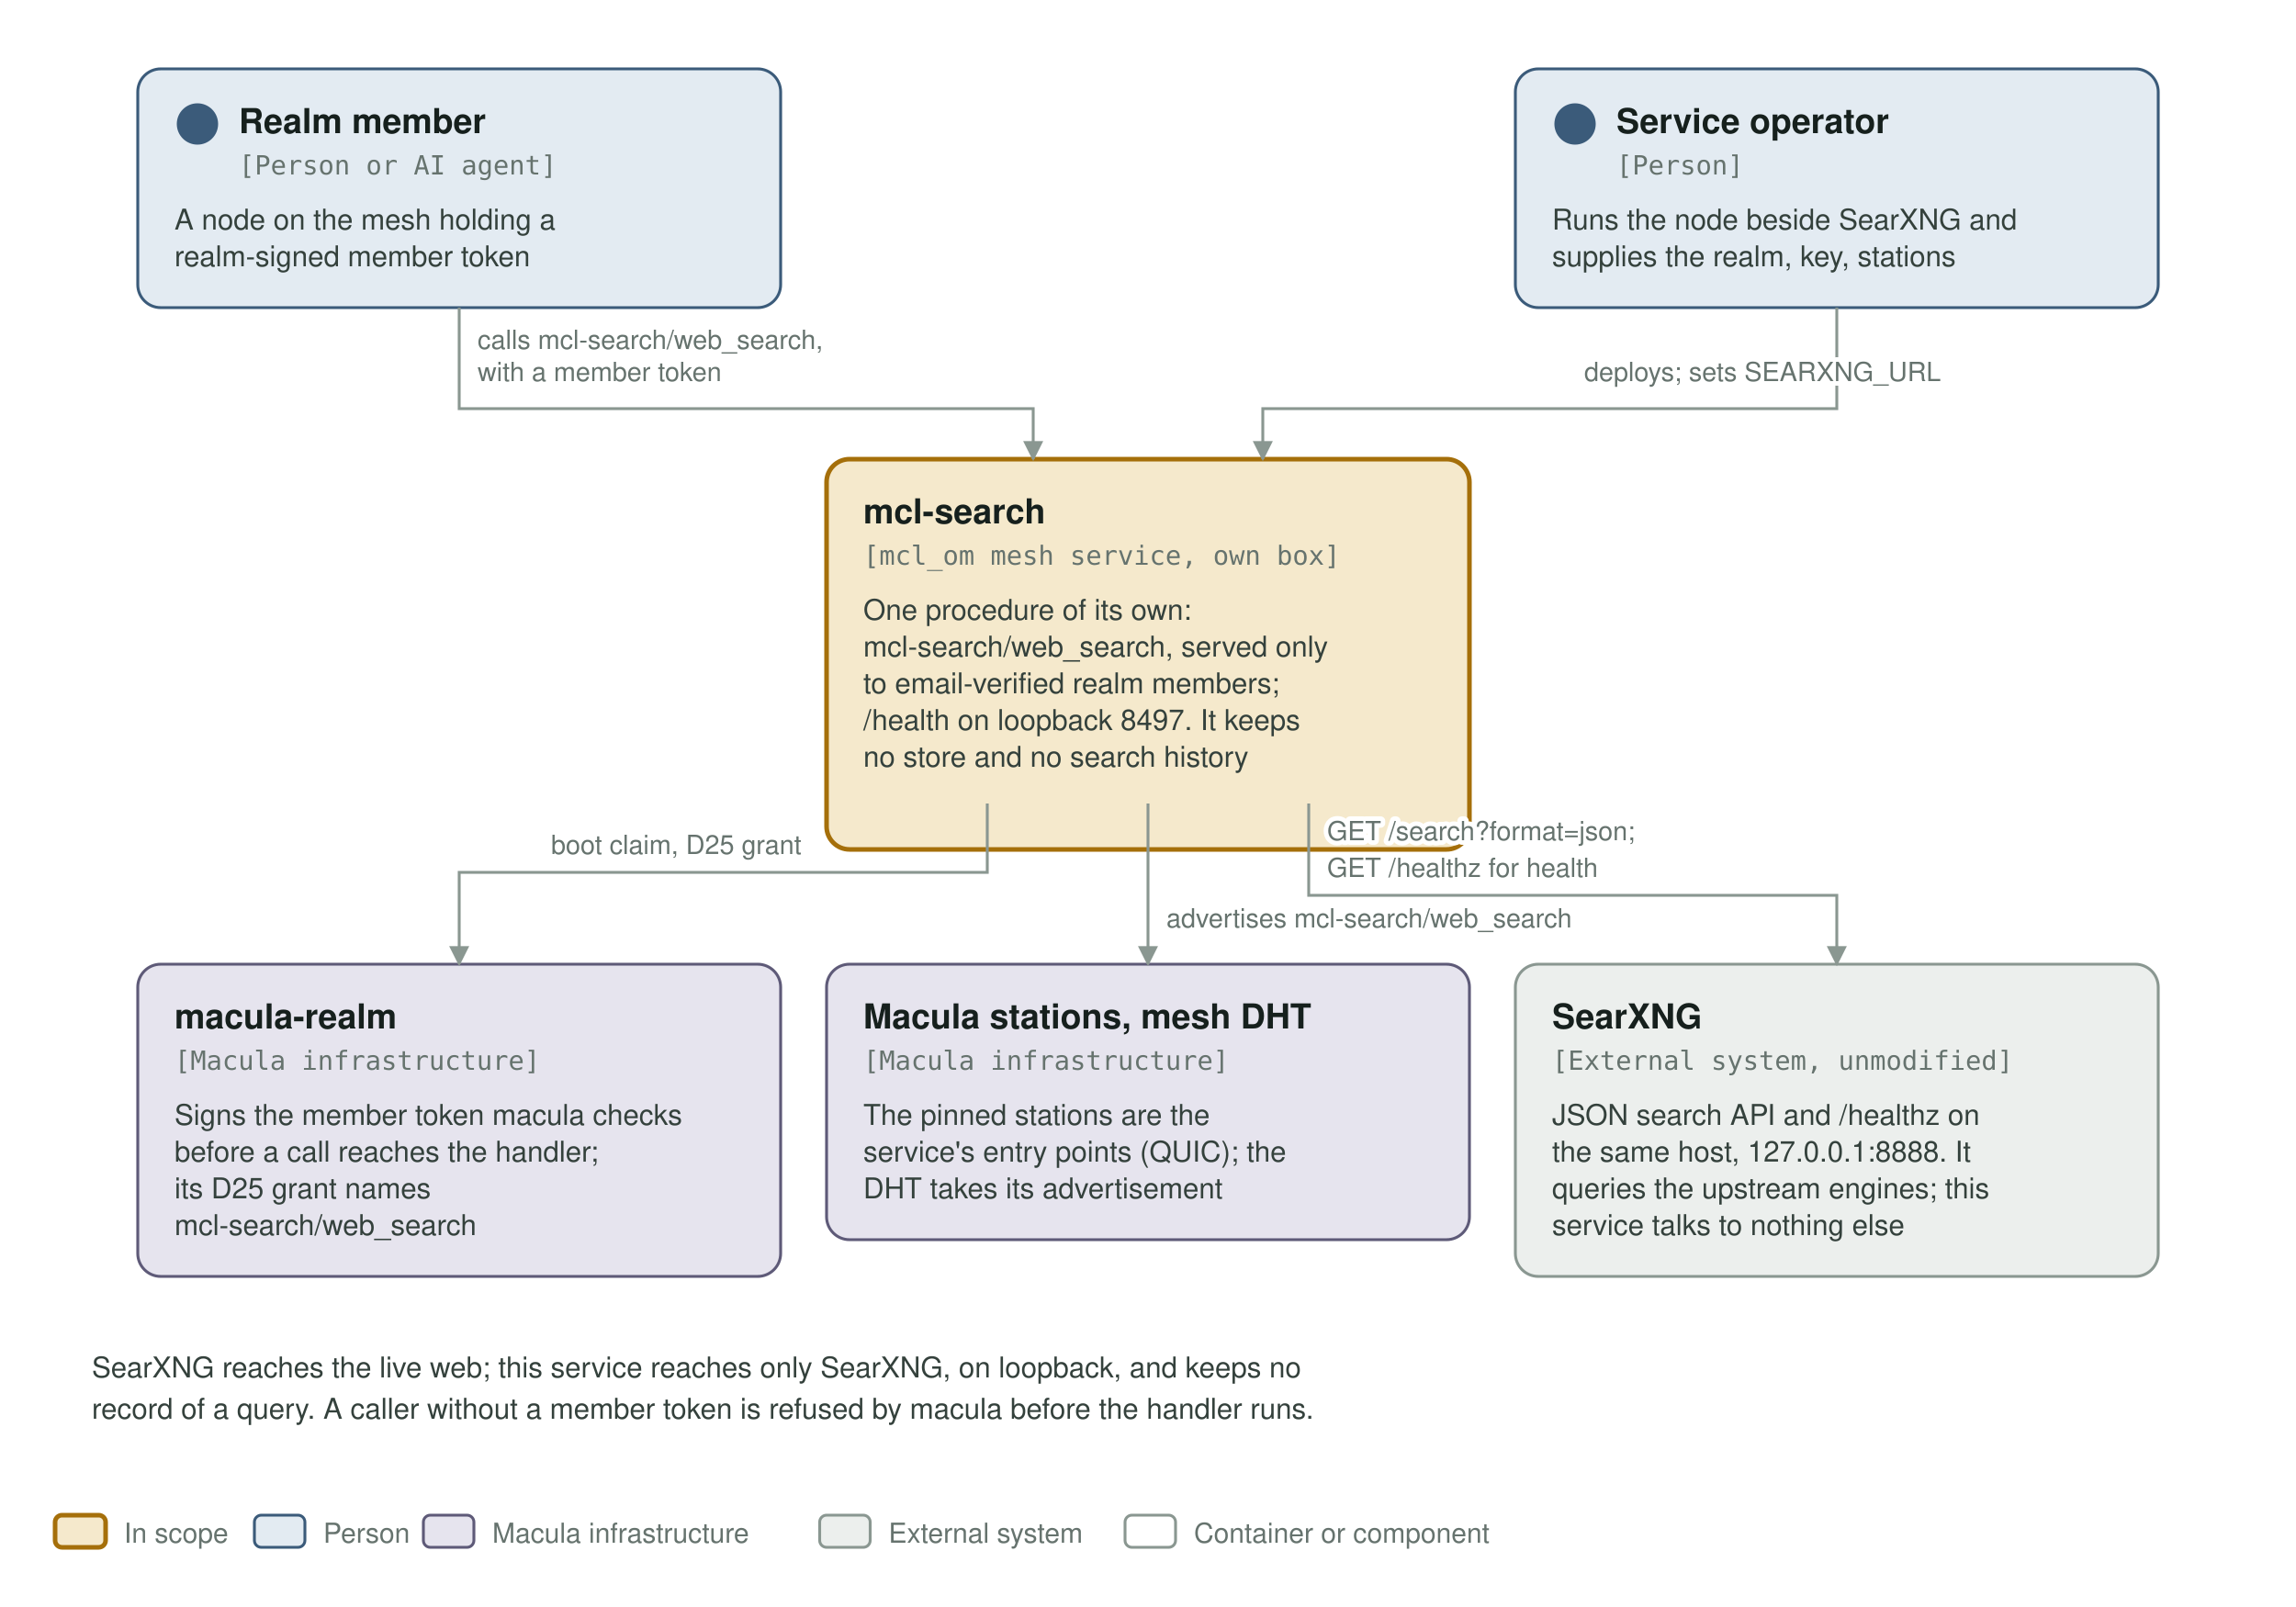
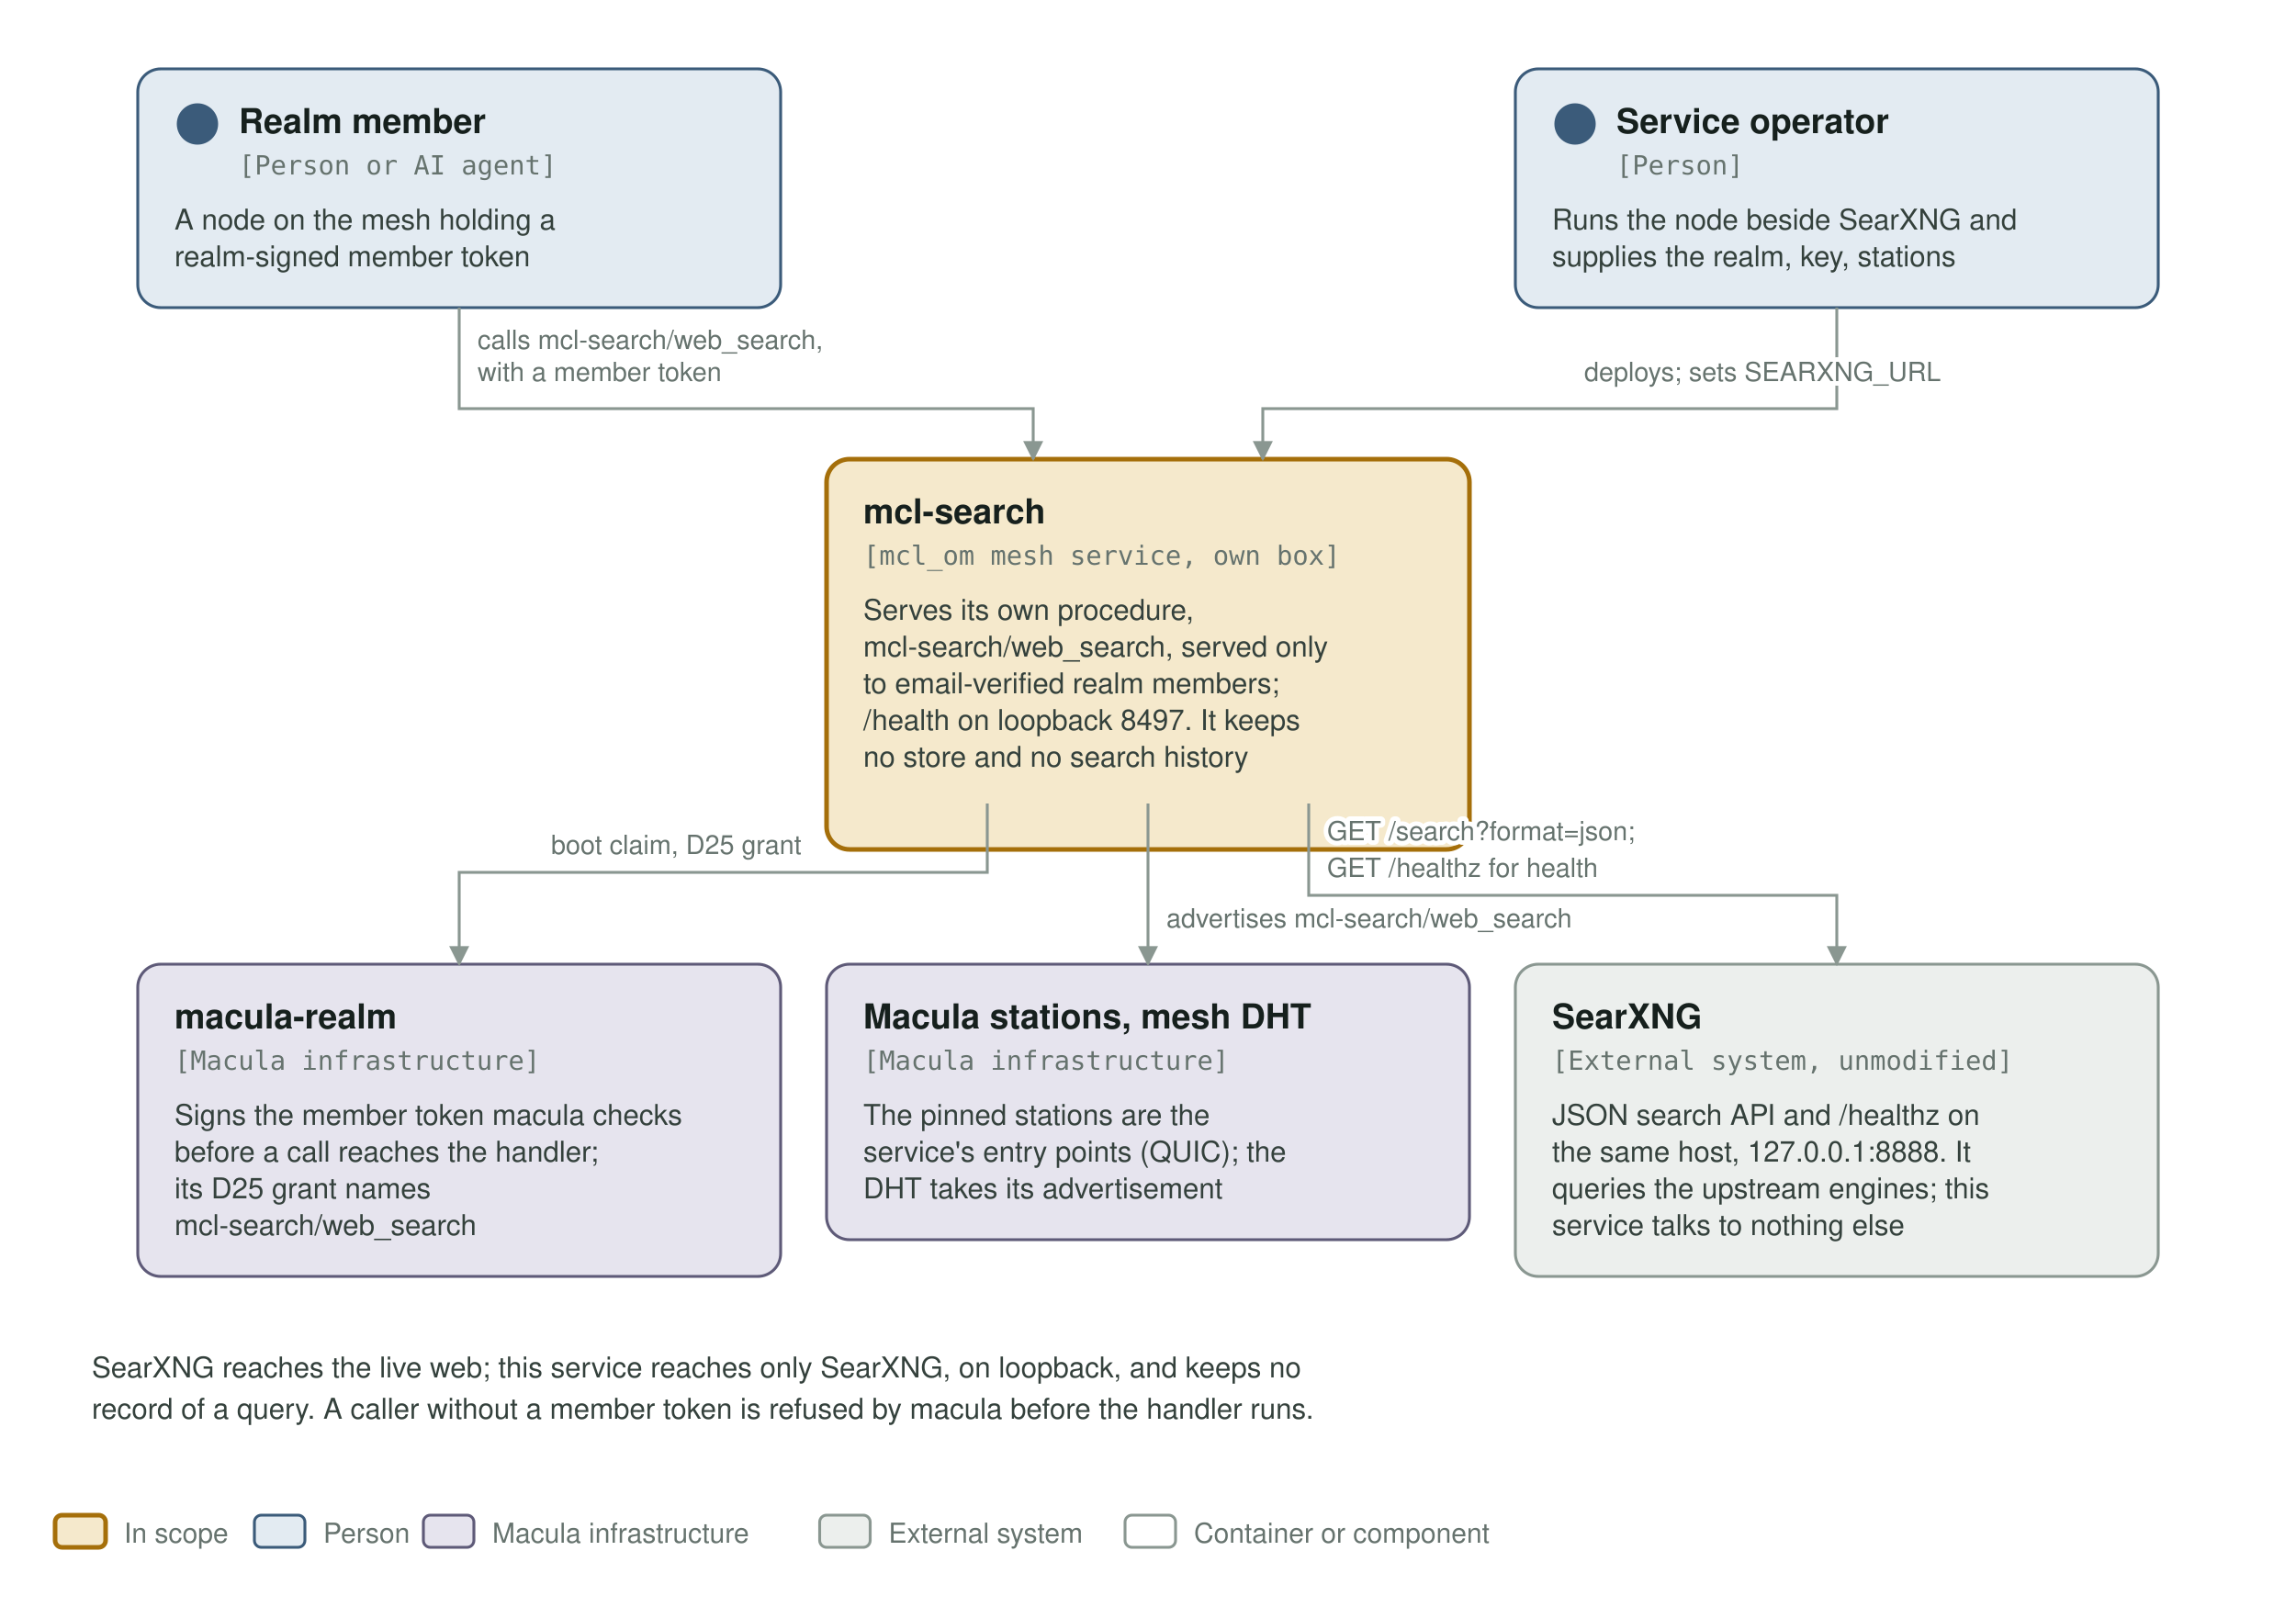
<svg xmlns="http://www.w3.org/2000/svg" viewBox="0 0 1000 700" role="img" aria-label="mcl-search system context">
  <style>
.t-name { font-family: "Atkinson Hyperlegible", "Segoe UI", system-ui, -apple-system, Helvetica, Arial, sans-serif; font-size: 15px; font-weight: 700; }
.t-desc { font-family: "Atkinson Hyperlegible", "Segoe UI", system-ui, -apple-system, Helvetica, Arial, sans-serif; font-size: 12.5px; }
.t-rel { font-family: "Atkinson Hyperlegible", "Segoe UI", system-ui, -apple-system, Helvetica, Arial, sans-serif; font-size: 11.5px; paint-order: stroke; stroke-width: 4px; stroke-linejoin: round; }
.t-code { font-family: "JetBrains Mono", ui-monospace, Menlo, Consolas, monospace; font-size: 13px; font-weight: 600; }
.t-type { font-family: "JetBrains Mono", ui-monospace, Menlo, Consolas, monospace; font-size: 11.5px; }
.t-bound { font-family: "JetBrains Mono", ui-monospace, Menlo, Consolas, monospace; font-size: 12px; font-weight: 600; }
.t-leg { font-family: "Atkinson Hyperlegible", "Segoe UI", system-ui, -apple-system, Helvetica, Arial, sans-serif; font-size: 12px; }
.edge { fill: none; stroke-width: 1.25; }
.edge-later { fill: none; stroke-width: 1.25; stroke-dasharray: 5 4; }
.bg { fill: #FFFFFF; }
.b-sys { fill: #F5E9CC; stroke: #A56F0A; stroke-width: 2; }
.b-per { fill: #E3EBF2; stroke: #3B5B7A; stroke-width: 1.25; }
.b-mac { fill: #E6E4EE; stroke: #5E5A78; stroke-width: 1.25; }
.b-ext { fill: #ECEFED; stroke: #8A9791; stroke-width: 1.25; }
.b-cmp { fill: #FFFFFF; stroke: #8A9791; stroke-width: 1.25; }
.b-later { fill: none; stroke: #8A9791; stroke-width: 1.25; stroke-dasharray: 5 4; }
.bound { fill: none; stroke: #B3BDB8; stroke-width: 1; }
.head { fill: #3B5B7A; }
.t-name, .t-code { fill: #16201D; }
.t-type, .t-bound, .t-leg { fill: #66736E; }
.t-desc { fill: #34413C; }
.t-rel { fill: #66736E; stroke: #FFFFFF; }
.edge, .edge-later { stroke: #8A9791; }
.arrowhead { fill: #8A9791; }
@media (prefers-color-scheme: dark) {
.bg { fill: #171F1C; }
.b-sys { fill: #3A2E13; stroke: #E3AA3C; }
.b-per { fill: #1D2A36; stroke: #8EB4D8; }
.b-mac { fill: #26243A; stroke: #A9A4C8; }
.b-ext { fill: #1C2421; stroke: #7D8B85; }
.b-cmp { fill: #171F1C; stroke: #7D8B85; }
.b-later { stroke: #7D8B85; }
.bound { stroke: #4A5752; }
.head { fill: #8EB4D8; }
.t-name, .t-code { fill: #E6ECE9; }
.t-type, .t-bound, .t-leg { fill: #93A09A; }
.t-desc { fill: #C3CDC8; }
.t-rel { fill: #93A09A; stroke: #171F1C; }
.edge, .edge-later { stroke: #7D8B85; }
.arrowhead { fill: #7D8B85; }
}
</style>
  <defs>
    <marker id="a" viewBox="0 0 10 10" refX="9" refY="5" markerWidth="7" markerHeight="7" orient="auto-start-reverse">
      <path class="arrowhead" d="M0 0L10 5L0 10z" />
    </marker>
  </defs>
  <rect class="bg" x="0" y="0" width="1000" height="700" />
  <rect class="b-per" x="60" y="30" width="280" height="104" rx="10" />
  <circle class="head" cx="86" cy="54" r="9" />
  <text class="t-name" x="104" y="58">Realm member</text>
  <text class="t-type" x="104" y="76">[Person or AI agent]</text>
  <text class="t-desc" x="76" y="100">A node on the mesh holding a</text>
  <text class="t-desc" x="76" y="116">realm-signed member token</text>
  <rect class="b-per" x="660" y="30" width="280" height="104" rx="10" />
  <circle class="head" cx="686" cy="54" r="9" />
  <text class="t-name" x="704" y="58">Service operator</text>
  <text class="t-type" x="704" y="76">[Person]</text>
  <text class="t-desc" x="676" y="100">Runs the node beside SearXNG and</text>
  <text class="t-desc" x="676" y="116">supplies the realm, key, stations</text>
  <rect class="b-sys" x="360" y="200" width="280" height="170" rx="10" />
  <text class="t-name" x="376" y="228">mcl-search</text>
  <text class="t-type" x="376" y="246">[mcl_om mesh service, own box]</text>
-   <text class="t-desc" x="376" y="270">One procedure of its own:</text>
+   <text class="t-desc" x="376" y="270">Serves its own procedure,</text>
  <text class="t-desc" x="376" y="286">mcl-search/web_search, served only</text>
  <text class="t-desc" x="376" y="302">to email-verified realm members;</text>
  <text class="t-desc" x="376" y="318">/health on loopback 8497. It keeps</text>
  <text class="t-desc" x="376" y="334">no store and no search history</text>
  <rect class="b-mac" x="60" y="420" width="280" height="136" rx="10" />
  <text class="t-name" x="76" y="448">macula-realm</text>
  <text class="t-type" x="76" y="466">[Macula infrastructure]</text>
  <text class="t-desc" x="76" y="490">Signs the member token macula checks</text>
  <text class="t-desc" x="76" y="506">before a call reaches the handler;</text>
  <text class="t-desc" x="76" y="522">its D25 grant names</text>
  <text class="t-desc" x="76" y="538">mcl-search/web_search</text>
  <rect class="b-mac" x="360" y="420" width="280" height="120" rx="10" />
  <text class="t-name" x="376" y="448">Macula stations, mesh DHT</text>
  <text class="t-type" x="376" y="466">[Macula infrastructure]</text>
  <text class="t-desc" x="376" y="490">The pinned stations are the</text>
  <text class="t-desc" x="376" y="506">service's entry points (QUIC); the</text>
  <text class="t-desc" x="376" y="522">DHT takes its advertisement</text>
  <rect class="b-ext" x="660" y="420" width="280" height="136" rx="10" />
  <text class="t-name" x="676" y="448">SearXNG</text>
  <text class="t-type" x="676" y="466">[External system, unmodified]</text>
  <text class="t-desc" x="676" y="490">JSON search API and /healthz on</text>
  <text class="t-desc" x="676" y="506">the same host, 127.0.0.1:8888. It</text>
  <text class="t-desc" x="676" y="522">queries the upstream engines; this</text>
  <text class="t-desc" x="676" y="538">service talks to nothing else</text>
  <path class="edge" d="M200 134V178H450V200" marker-end="url(#a)" />
  <text class="t-rel" x="208" y="152">calls mcl-search/web_search,</text>
  <text class="t-rel" x="208" y="166">with a member token</text>
  <path class="edge" d="M800 134V178H550V200" marker-end="url(#a)" />
  <text class="t-rel" x="690" y="166">deploys; sets SEARXNG_URL</text>
  <path class="edge" d="M430 350V380H200V420" marker-end="url(#a)" />
  <text class="t-rel" x="240" y="372">boot claim, D25 grant</text>
  <path class="edge" d="M500 350V420" marker-end="url(#a)" />
  <text class="t-rel" x="508" y="404">advertises mcl-search/web_search</text>
  <path class="edge" d="M570 350V390H800V420" marker-end="url(#a)" />
  <text class="t-rel" x="578" y="366">GET /search?format=json;</text>
  <text class="t-rel" x="578" y="382">GET /healthz for health</text>
  <text class="t-desc" x="40" y="600">SearXNG reaches the live web; this service reaches only SearXNG, on loopback, and keeps no</text>
  <text class="t-desc" x="40" y="618">record of a query. A caller without a member token is refused by macula before the handler runs.</text>
  <rect class="b-sys" x="24" y="660" width="22" height="14" rx="3" />
  <text class="t-leg" x="54" y="672">In scope</text>
  <rect class="b-per" x="110.8" y="660" width="22" height="14" rx="3" />
  <text class="t-leg" x="140.8" y="672">Person</text>
  <rect class="b-mac" x="184.4" y="660" width="22" height="14" rx="3" />
  <text class="t-leg" x="214.4" y="672">Macula infrastructure</text>
  <rect class="b-ext" x="357.0" y="660" width="22" height="14" rx="3" />
  <text class="t-leg" x="387.0" y="672">External system</text>
  <rect class="b-cmp" x="490.0" y="660" width="22" height="14" rx="3" />
  <text class="t-leg" x="520.0" y="672">Container or component</text>
</svg>
